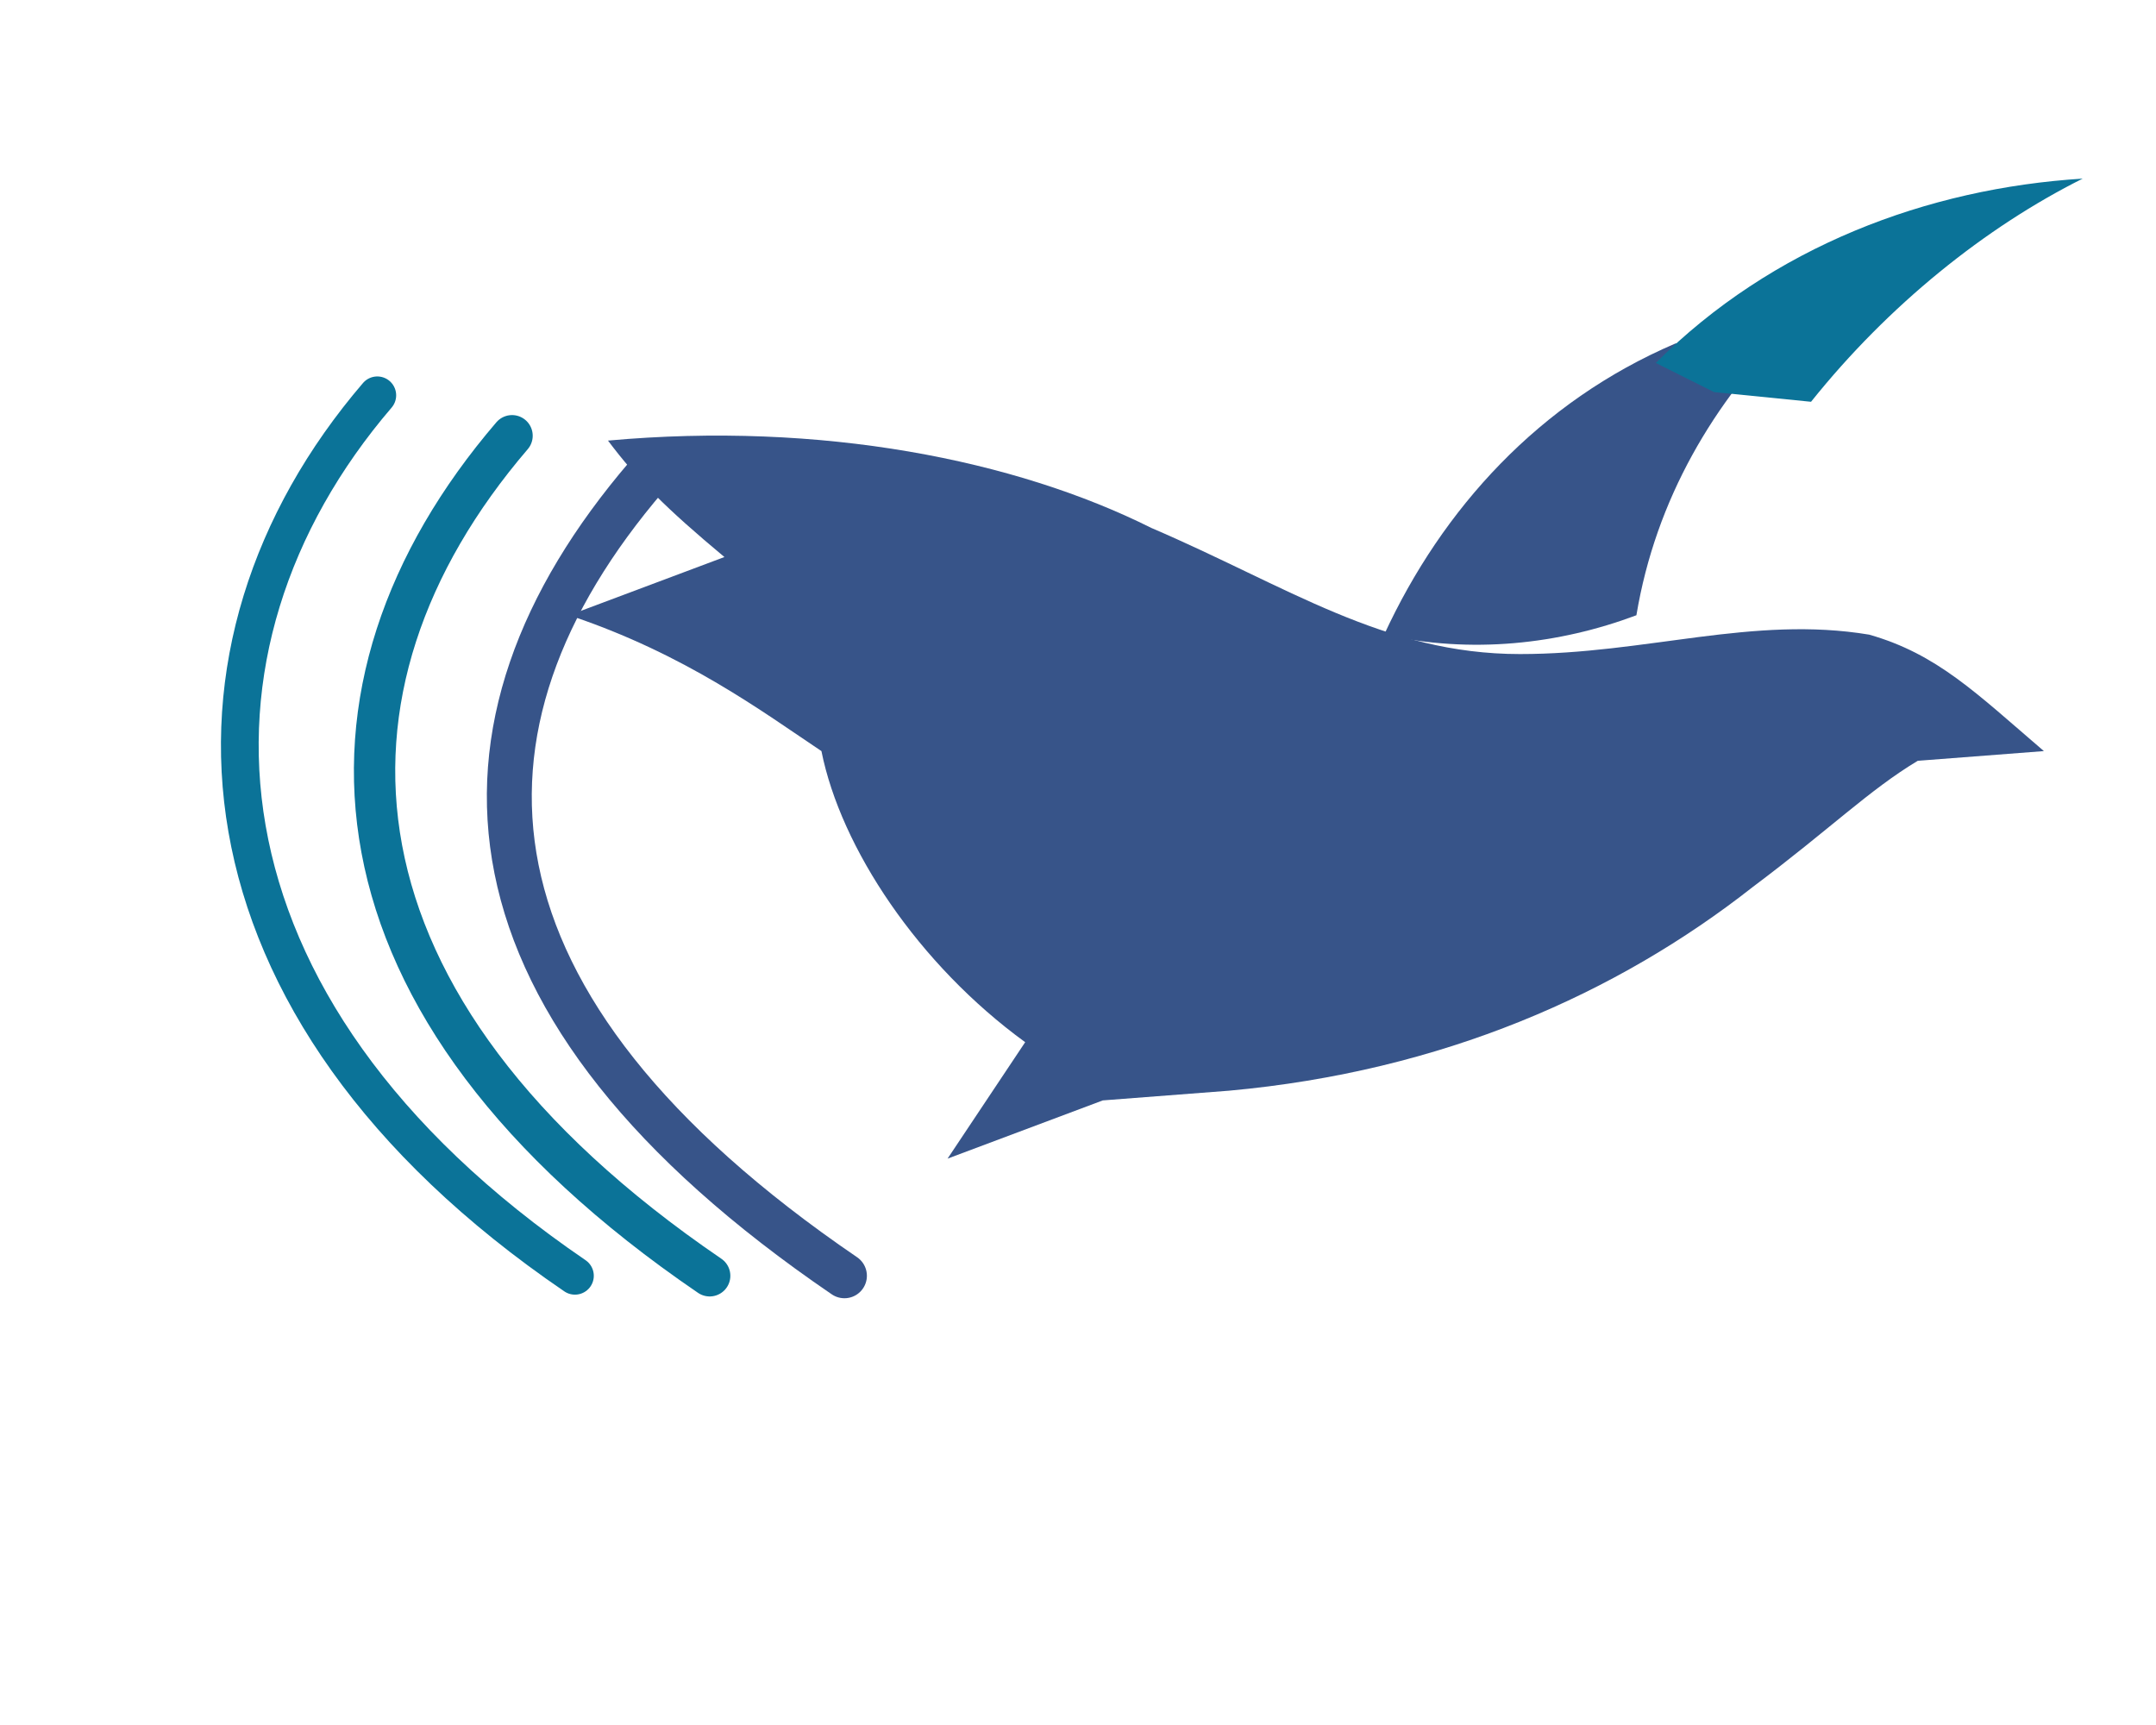
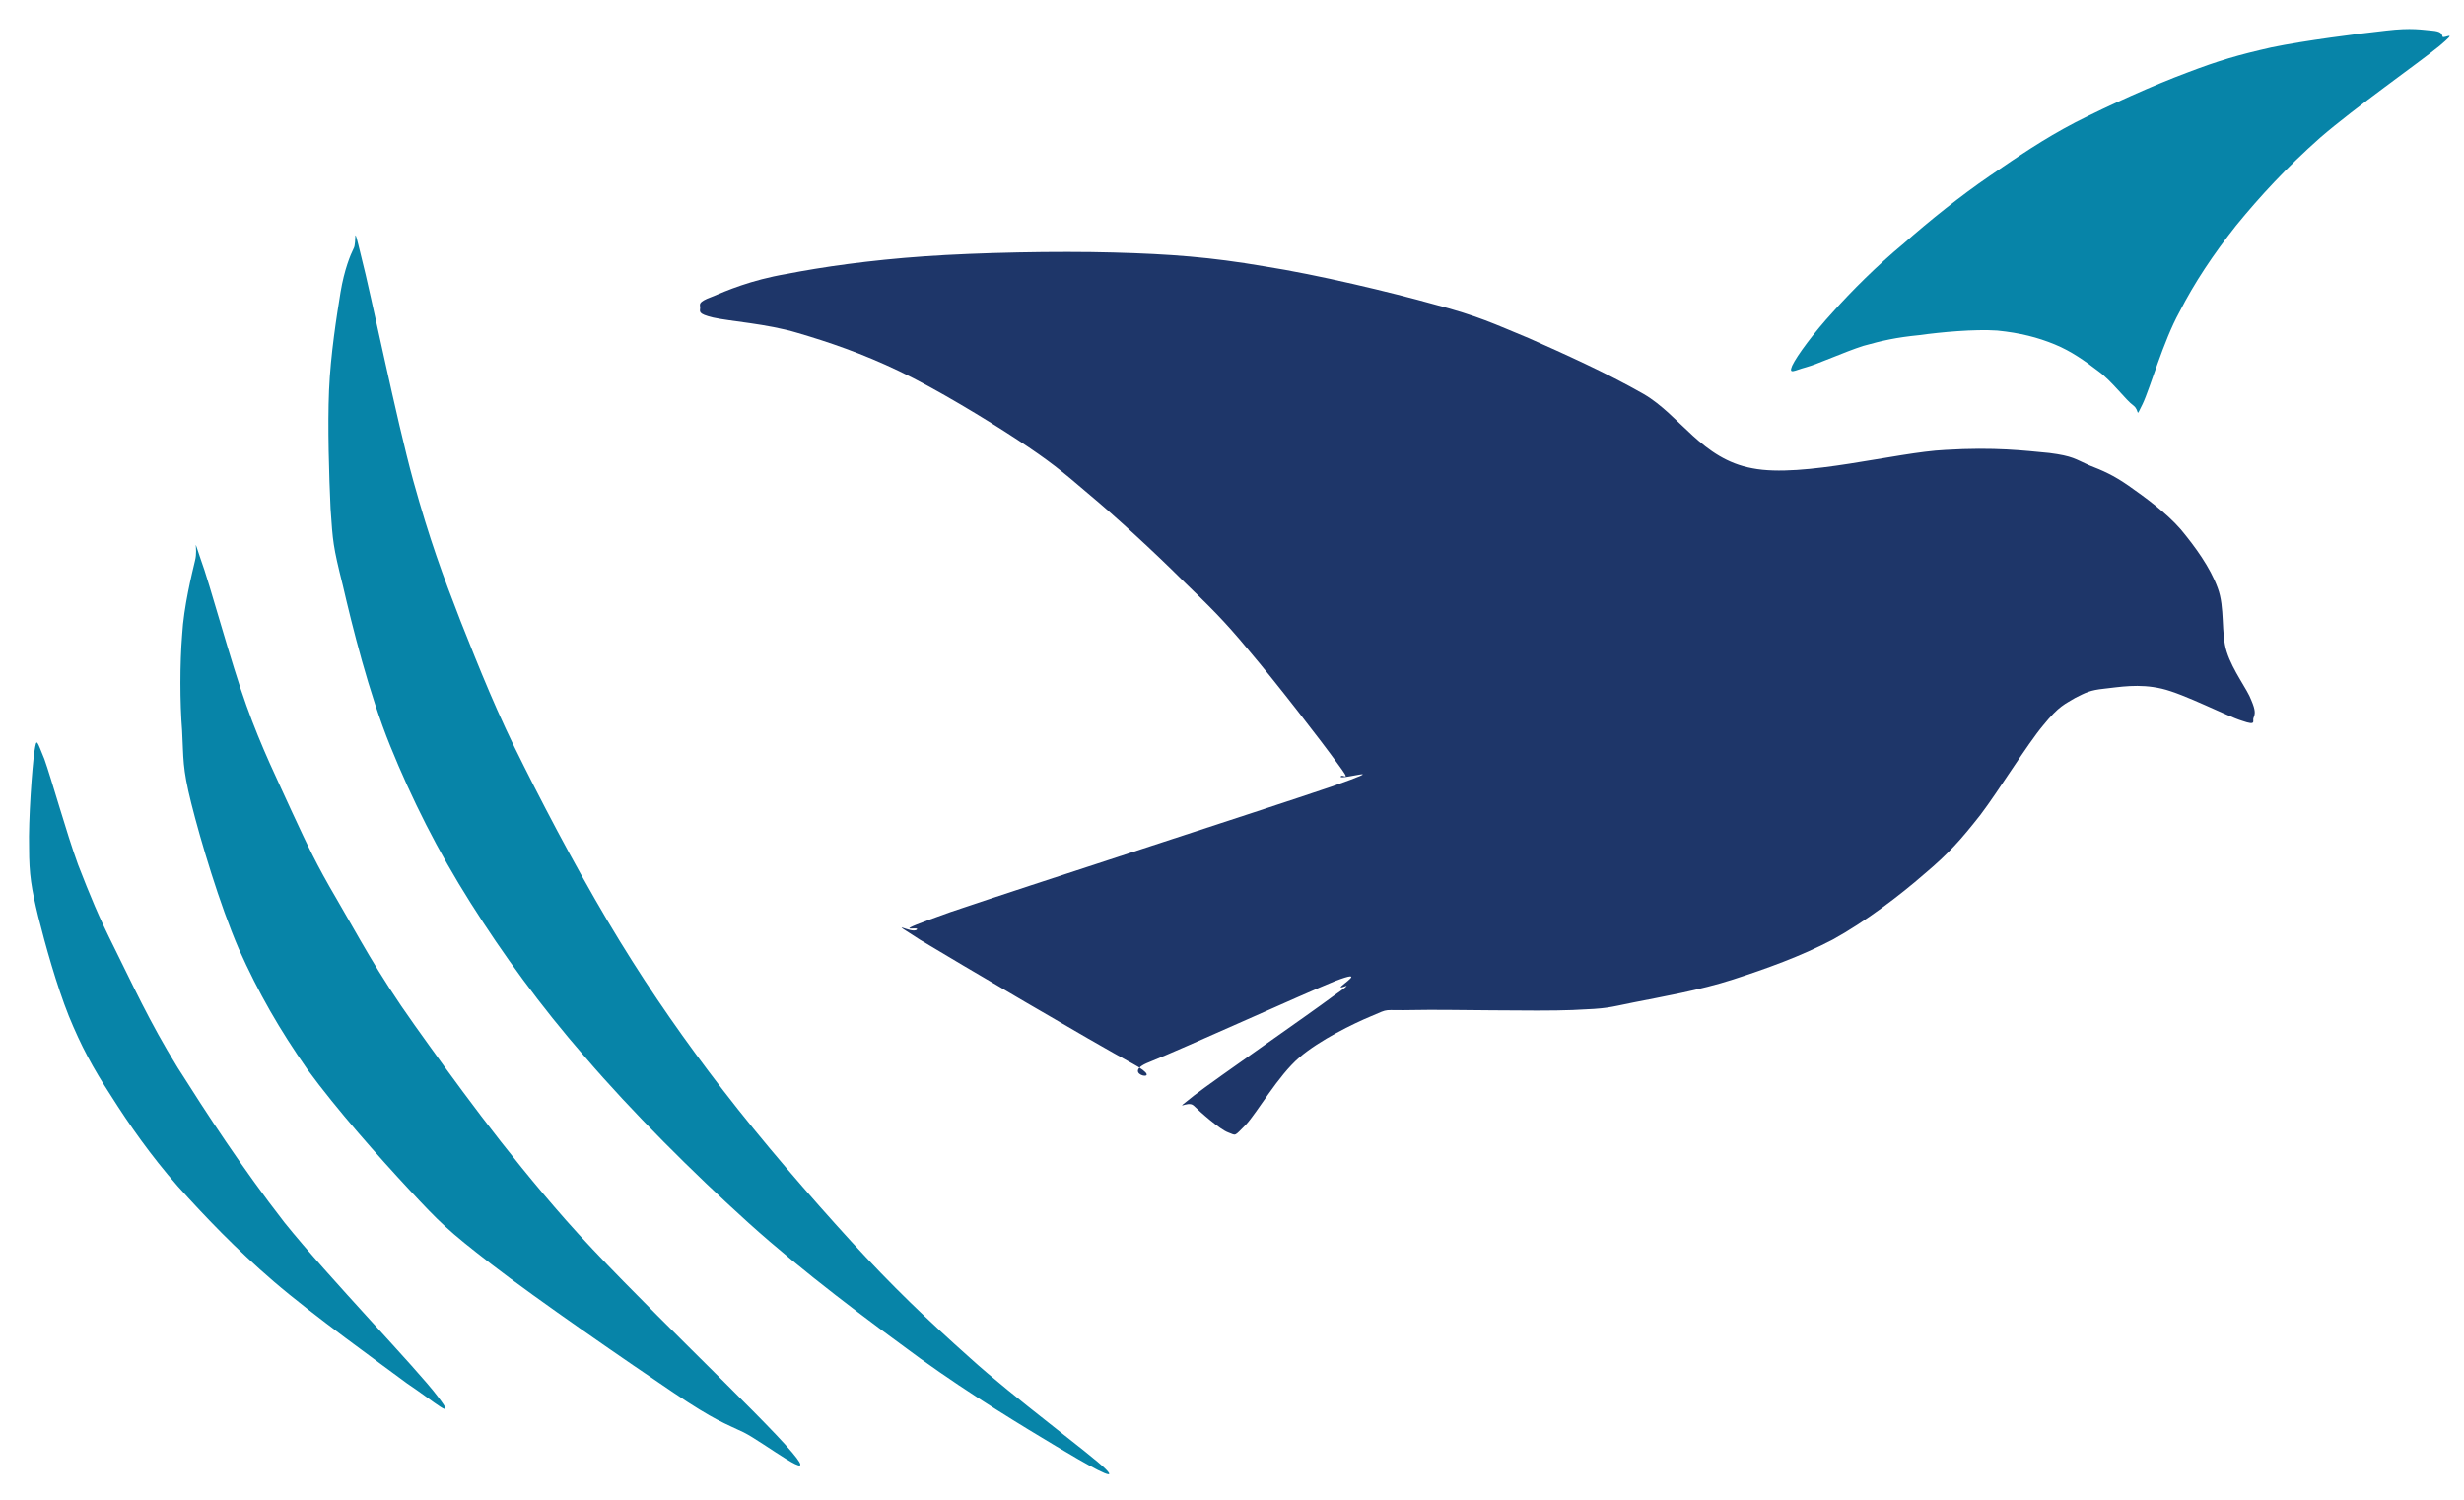
- <svg xmlns="http://www.w3.org/2000/svg" viewBox="20 0 240 192">
-   <g fill="none" stroke-linecap="round">
-     <path d="M62 44.0 C38 72.0 40 112 84 142" stroke="#0B7398" stroke-width="4.2" />
-     <path d="M77 48.5 C53 76.5 55 112 99 142" stroke="#0B7398" stroke-width="4.6" />
-     <path d="M92 53.0 C68 81.0 70 112 114 142" stroke="#375489" stroke-width="5" />
-   </g>
-   <g transform="translate(-16,8) scale(1.08)">
-     <path fill="#375489" d="M96 38 C118 36 138 40 152 47 C166 53 176 60 190 60 C203 60 214 56 226 58 C233 60 237 64 244 70 L231 71 C226 74 222 78 214 84 C200 95 182 103 160 105 L147 106 L131 112 L139 100 C128 92 120 80 118 70 C112 66 104 60 92 56 L108 50 C102 45 99 42 96 38 Z" />
-     <path fill="#375489" d="M176 58 C182 45 192 34 206 28 L218 26 C210 34 204 44 202 56 C194 59 185 60 176 58 Z" />
-     <path fill="#0B7398" d="M204 30 C216 18 232 12 248 11 C238 16 228 24 220 34 L210 33 Z" />
-   </g>
+ <svg xmlns="http://www.w3.org/2000/svg" viewBox="53 136 322 196">
+   <path fill="#1E3669" d="M144.5 176.2C144.5 176.7 144.1 177.0 146.2 177.5C148.4 178.0 153.2 178.3 157.2 179.5C161.3 180.7 165.7 182.2 170.5 184.5C175.3 186.8 181.9 190.8 186.0 193.5C190.1 196.2 191.7 197.5 195.2 200.5C198.8 203.5 204.0 208.3 207.5 211.8C211.0 215.2 212.9 217.0 216.2 221.0C219.6 225.0 225.8 233.0 227.8 235.8C229.8 238.5 228.4 237.0 228.2 237.5C228.1 238.0 235.5 235.8 227.0 238.8C218.5 241.7 186.3 252.1 177.2 255.2C168.2 258.4 173.4 256.9 172.8 257.5C172.1 258.1 168.5 255.8 173.2 258.8C178.0 261.7 196.0 272.3 201.0 275.0C206.0 277.7 198.8 276.5 203.2 274.8C207.7 273.0 223.3 265.9 227.5 264.2C231.7 262.6 228.3 264.7 228.2 265.0C228.2 265.3 230.5 263.9 227.2 266.2C224.0 268.6 212.0 276.9 209.0 279.2C206.0 281.6 208.2 279.7 209.0 280.5C209.8 281.3 212.4 283.6 213.5 284.0C214.6 284.4 214.2 284.6 215.8 283.0C217.3 281.4 220.0 276.6 222.8 274.2C225.5 271.9 229.8 269.8 232.2 268.8C234.8 267.7 233.4 268.1 237.8 268.0C242.1 267.9 253.7 268.2 258.5 268.0C263.3 267.8 263.0 267.7 266.5 267.0C270.0 266.3 275.2 265.4 279.5 264.0C283.8 262.6 288.3 261.0 292.5 258.8C296.7 256.5 301.3 253.0 304.5 250.2C307.7 247.5 309.2 245.8 311.8 242.5C314.3 239.2 317.9 233.3 320.0 230.8C322.1 228.2 322.9 228.0 324.2 227.2C325.6 226.5 326.1 226.2 328.0 226.0C329.9 225.8 332.5 225.3 335.5 226.0C338.5 226.7 344.0 229.6 346.0 230.2C348.0 230.9 347.3 230.2 347.5 229.8C347.7 229.3 347.8 228.9 347.2 227.5C346.7 226.1 344.8 223.7 344.0 221.2C343.2 218.8 343.8 215.4 342.8 212.8C341.8 210.1 339.9 207.5 338.0 205.2C336.1 203.0 333.2 200.9 331.2 199.5C329.2 198.1 327.8 197.5 326.0 196.8C324.2 196.0 323.9 195.6 320.8 195.2C317.6 194.9 313.7 194.4 307.2 194.8C300.8 195.1 288.6 198.5 282.0 197.2C275.4 196.0 272.6 190.3 267.8 187.5C262.9 184.7 257.3 182.2 252.8 180.2C248.2 178.3 246.2 177.3 240.5 175.8C234.8 174.2 225.2 171.9 218.2 170.8C211.2 169.6 205.9 169.2 198.5 169.0C191.1 168.8 180.9 169.0 173.8 169.5C166.6 170.0 160.4 170.9 155.8 171.8C151.1 172.6 147.9 174.0 146.0 174.8C144.1 175.5 144.5 175.8 144.5 176.2Z" />
+   <path fill="#0784A8" d="M57.5 234.2C57.2 236.2 56.7 243.2 56.8 246.8C56.8 250.3 57.1 252.1 58.0 255.8C58.9 259.4 60.4 264.8 62.0 268.8C63.6 272.7 65.1 275.5 67.5 279.2C69.9 283.0 72.7 287.0 76.2 291.0C79.8 295.0 83.8 299.2 88.8 303.5C93.8 307.8 102.7 314.2 106.2 316.8C109.8 319.2 112.9 322.0 110.2 318.5C107.6 315.0 95.9 302.9 90.2 295.8C84.6 288.6 80.0 281.5 76.2 275.5C72.5 269.5 70.2 264.4 68.0 260.0C65.8 255.6 64.8 253.1 63.2 249.0C61.7 244.9 59.7 237.7 58.8 235.2C57.8 232.8 57.8 232.3 57.5 234.2ZM78.5 209.2C78.1 210.9 77.0 215.3 76.8 219.0C76.5 222.7 76.5 227.8 76.8 231.5C77.0 235.2 76.8 236.2 78.0 241.0C79.2 245.8 81.7 254.2 84.2 260.0C86.8 265.8 89.5 270.5 93.2 275.8C97.0 281.0 102.5 287.2 106.5 291.5C110.5 295.8 111.5 296.8 117.2 301.2C123.0 305.7 135.5 314.3 141.0 318.0C146.5 321.7 147.7 322.0 150.2 323.2C152.8 324.5 160.4 330.4 156.5 325.8C152.6 321.1 135.2 304.8 127.0 295.5C118.8 286.2 112.2 277.0 107.2 270.0C102.2 263.0 99.7 258.1 97.0 253.5C94.3 248.9 93.2 246.5 91.2 242.2C89.3 238.0 87.2 233.8 85.2 228.2C83.2 222.7 80.4 212.2 79.2 209.0C78.1 205.8 78.9 207.6 78.5 209.2ZM99.2 168.5C98.8 169.3 98.0 171.2 97.5 174.2C97.0 177.3 96.2 182.3 96.0 187.0C95.8 191.7 96.0 198.2 96.2 202.5C96.5 206.8 96.5 207.3 97.8 212.5C99.0 217.7 101.2 226.6 104.0 233.5C106.8 240.4 110.2 247.2 114.5 254.0C118.8 260.8 123.5 267.3 129.5 274.2C135.5 281.2 143.5 289.2 150.8 295.8C158.0 302.3 166.5 308.6 173.2 313.5C180.0 318.4 187.0 322.6 191.0 325.0C195.0 327.4 199.4 329.9 197.5 328.0C195.6 326.1 185.3 318.5 179.8 313.5C174.2 308.5 169.6 304.1 164.2 298.2C158.9 292.4 152.5 285.0 147.5 278.5C142.5 272.0 138.3 266.0 134.0 259.0C129.7 252.0 125.0 243.2 121.5 236.2C118.0 229.3 115.7 223.5 113.2 217.2C110.8 211.0 109.2 206.7 107.0 198.8C104.8 190.8 101.5 174.5 100.2 169.5C99.0 164.5 99.7 167.7 99.2 168.5ZM372.2 140.8C372.1 140.4 372.0 140.1 370.8 140.0C369.5 139.9 368.2 139.6 364.8 140.0C361.2 140.4 354.1 141.3 349.8 142.2C345.4 143.2 343.0 143.9 338.8 145.5C334.5 147.1 328.5 149.8 324.2 152.0C320.0 154.2 316.8 156.4 313.0 159.0C309.2 161.6 305.2 164.8 301.8 167.8C298.3 170.7 294.9 174.1 292.5 176.8C290.1 179.4 287.8 182.5 287.2 183.8C286.7 185.0 287.5 184.4 289.0 184.0C290.5 183.6 294.0 182.0 296.5 181.2C299.0 180.5 300.8 180.1 303.8 179.8C306.7 179.4 311.0 179.0 314.0 179.2C317.0 179.5 319.3 180.1 321.5 181.0C323.7 181.9 325.5 183.2 327.2 184.5C329.0 185.8 330.8 188.3 331.8 189.0C332.7 189.7 332.0 190.8 333.0 188.8C334.0 186.7 335.7 180.6 337.8 176.8C339.8 172.9 342.2 169.3 345.2 165.5C348.3 161.7 351.8 157.9 356.2 154.0C360.7 150.1 369.1 144.2 371.8 142.0C374.4 139.8 372.4 141.1 372.2 140.8Z" />
</svg>
